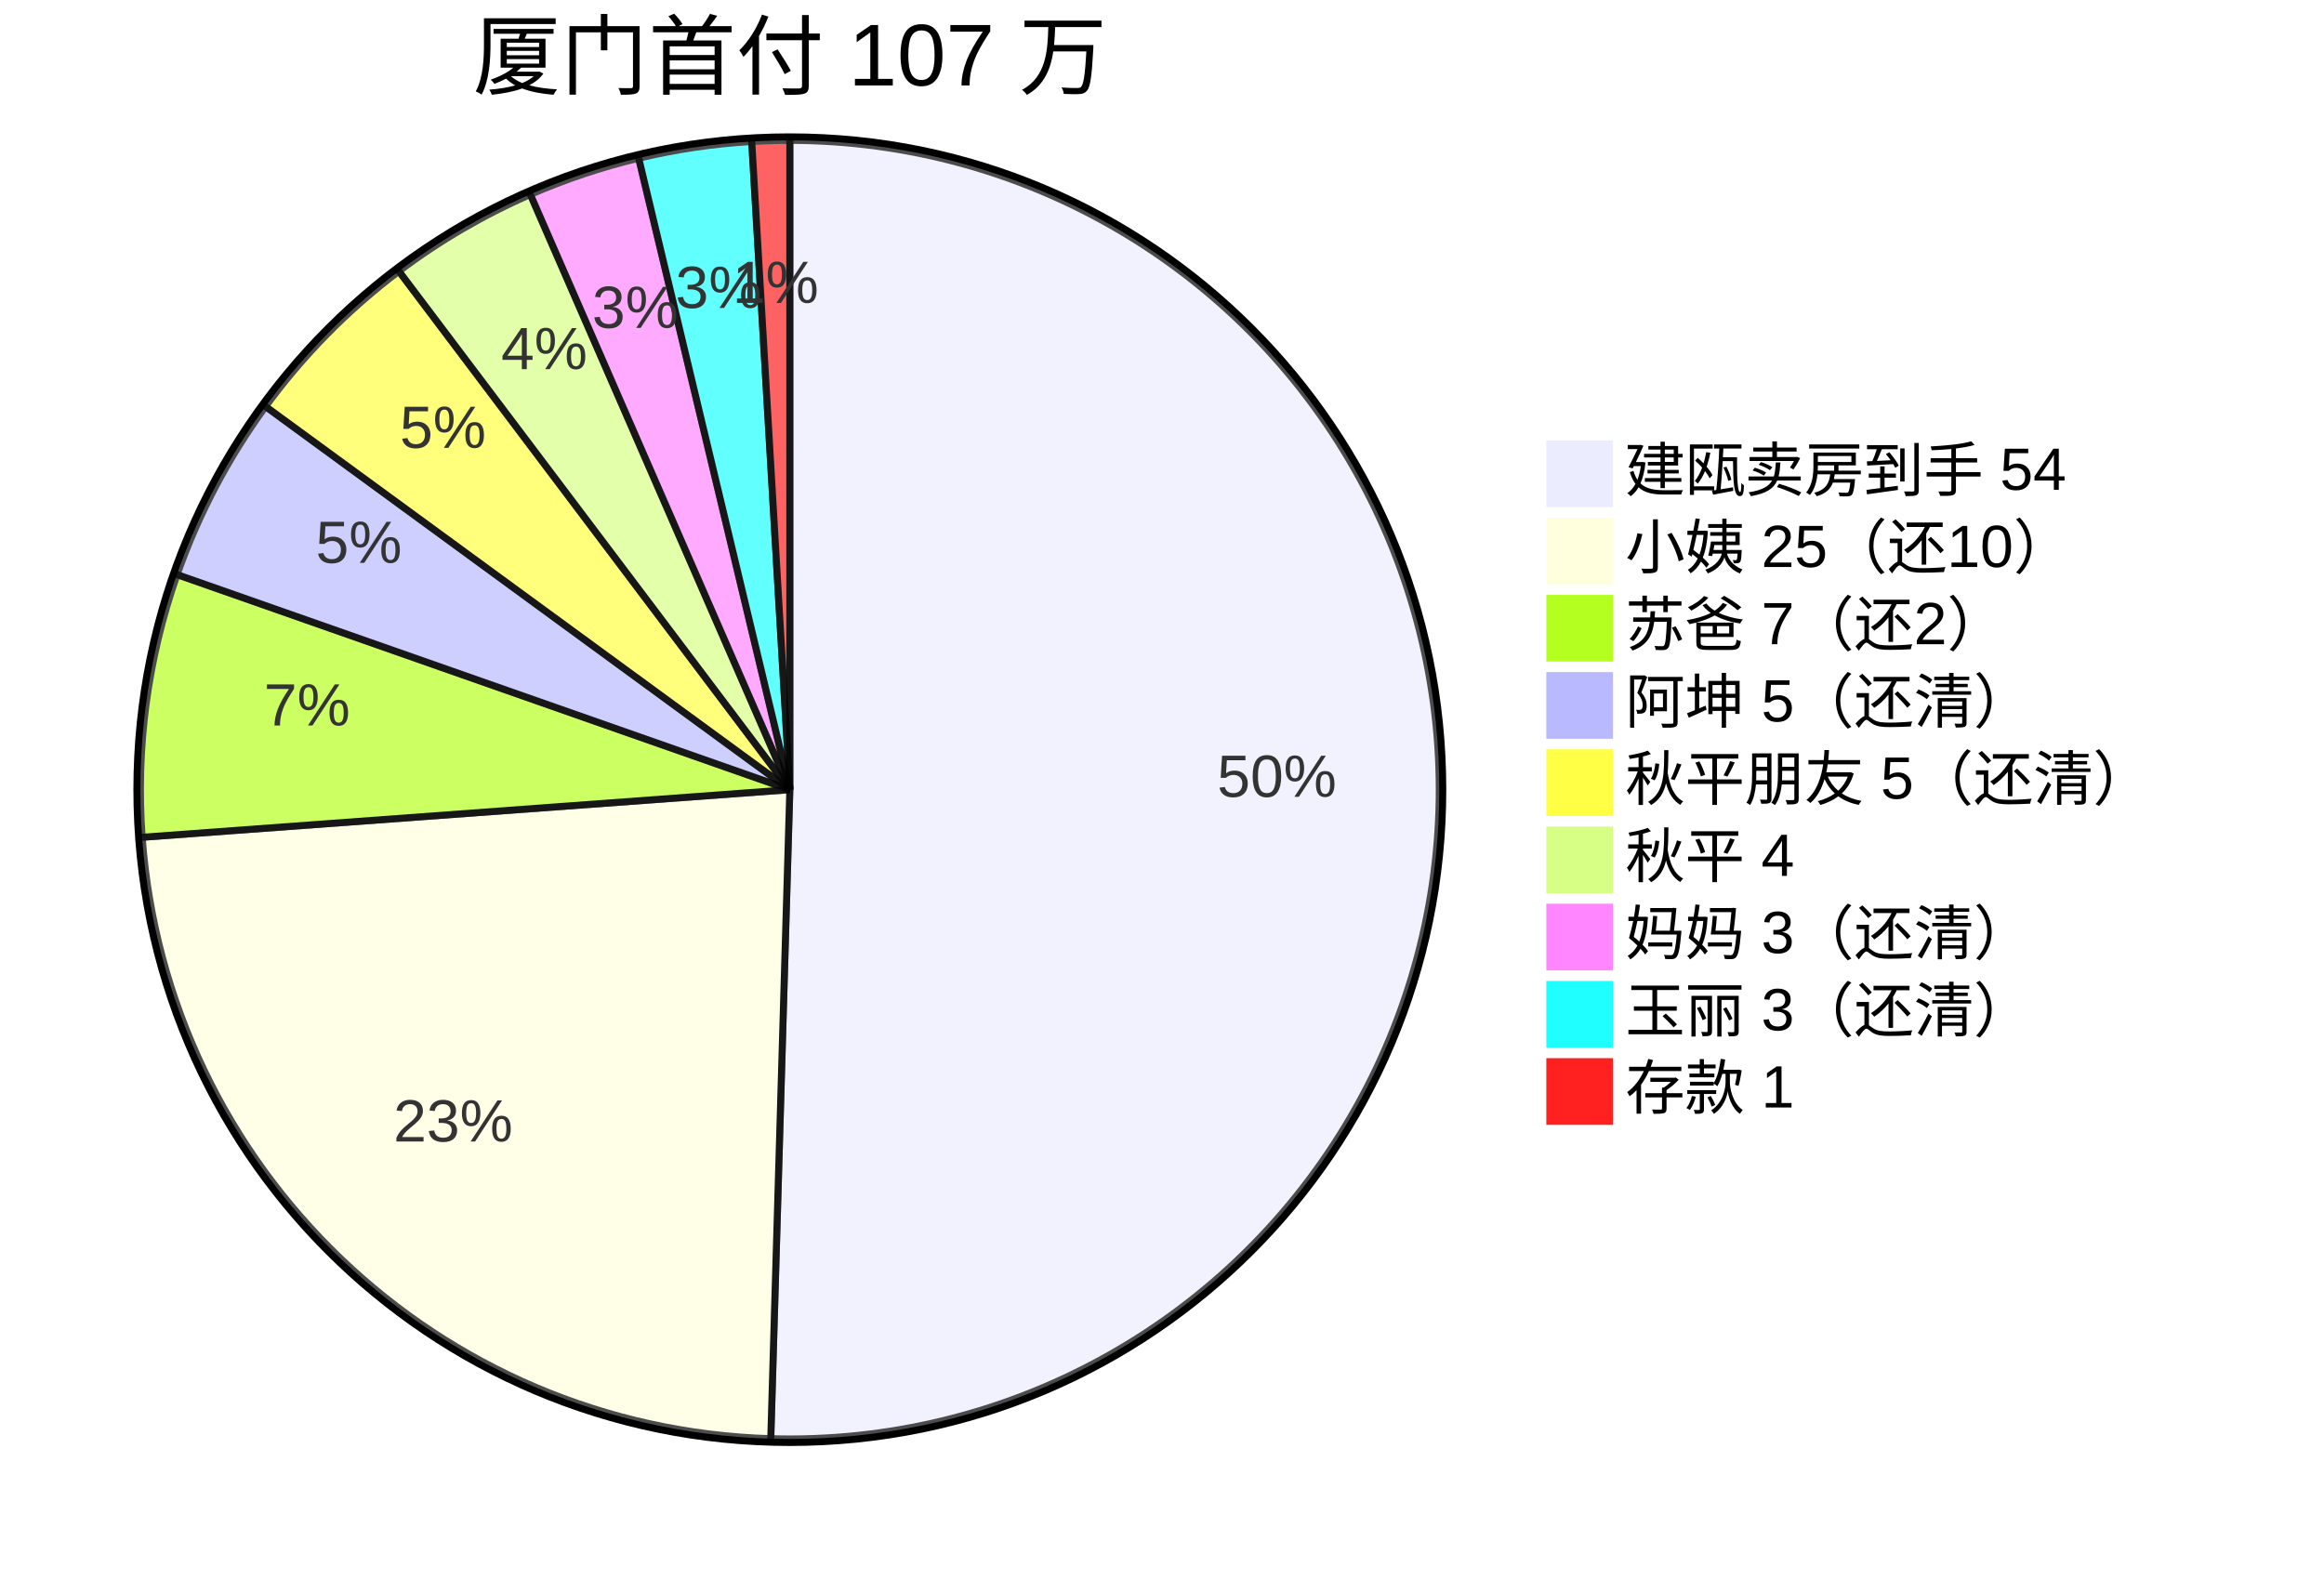
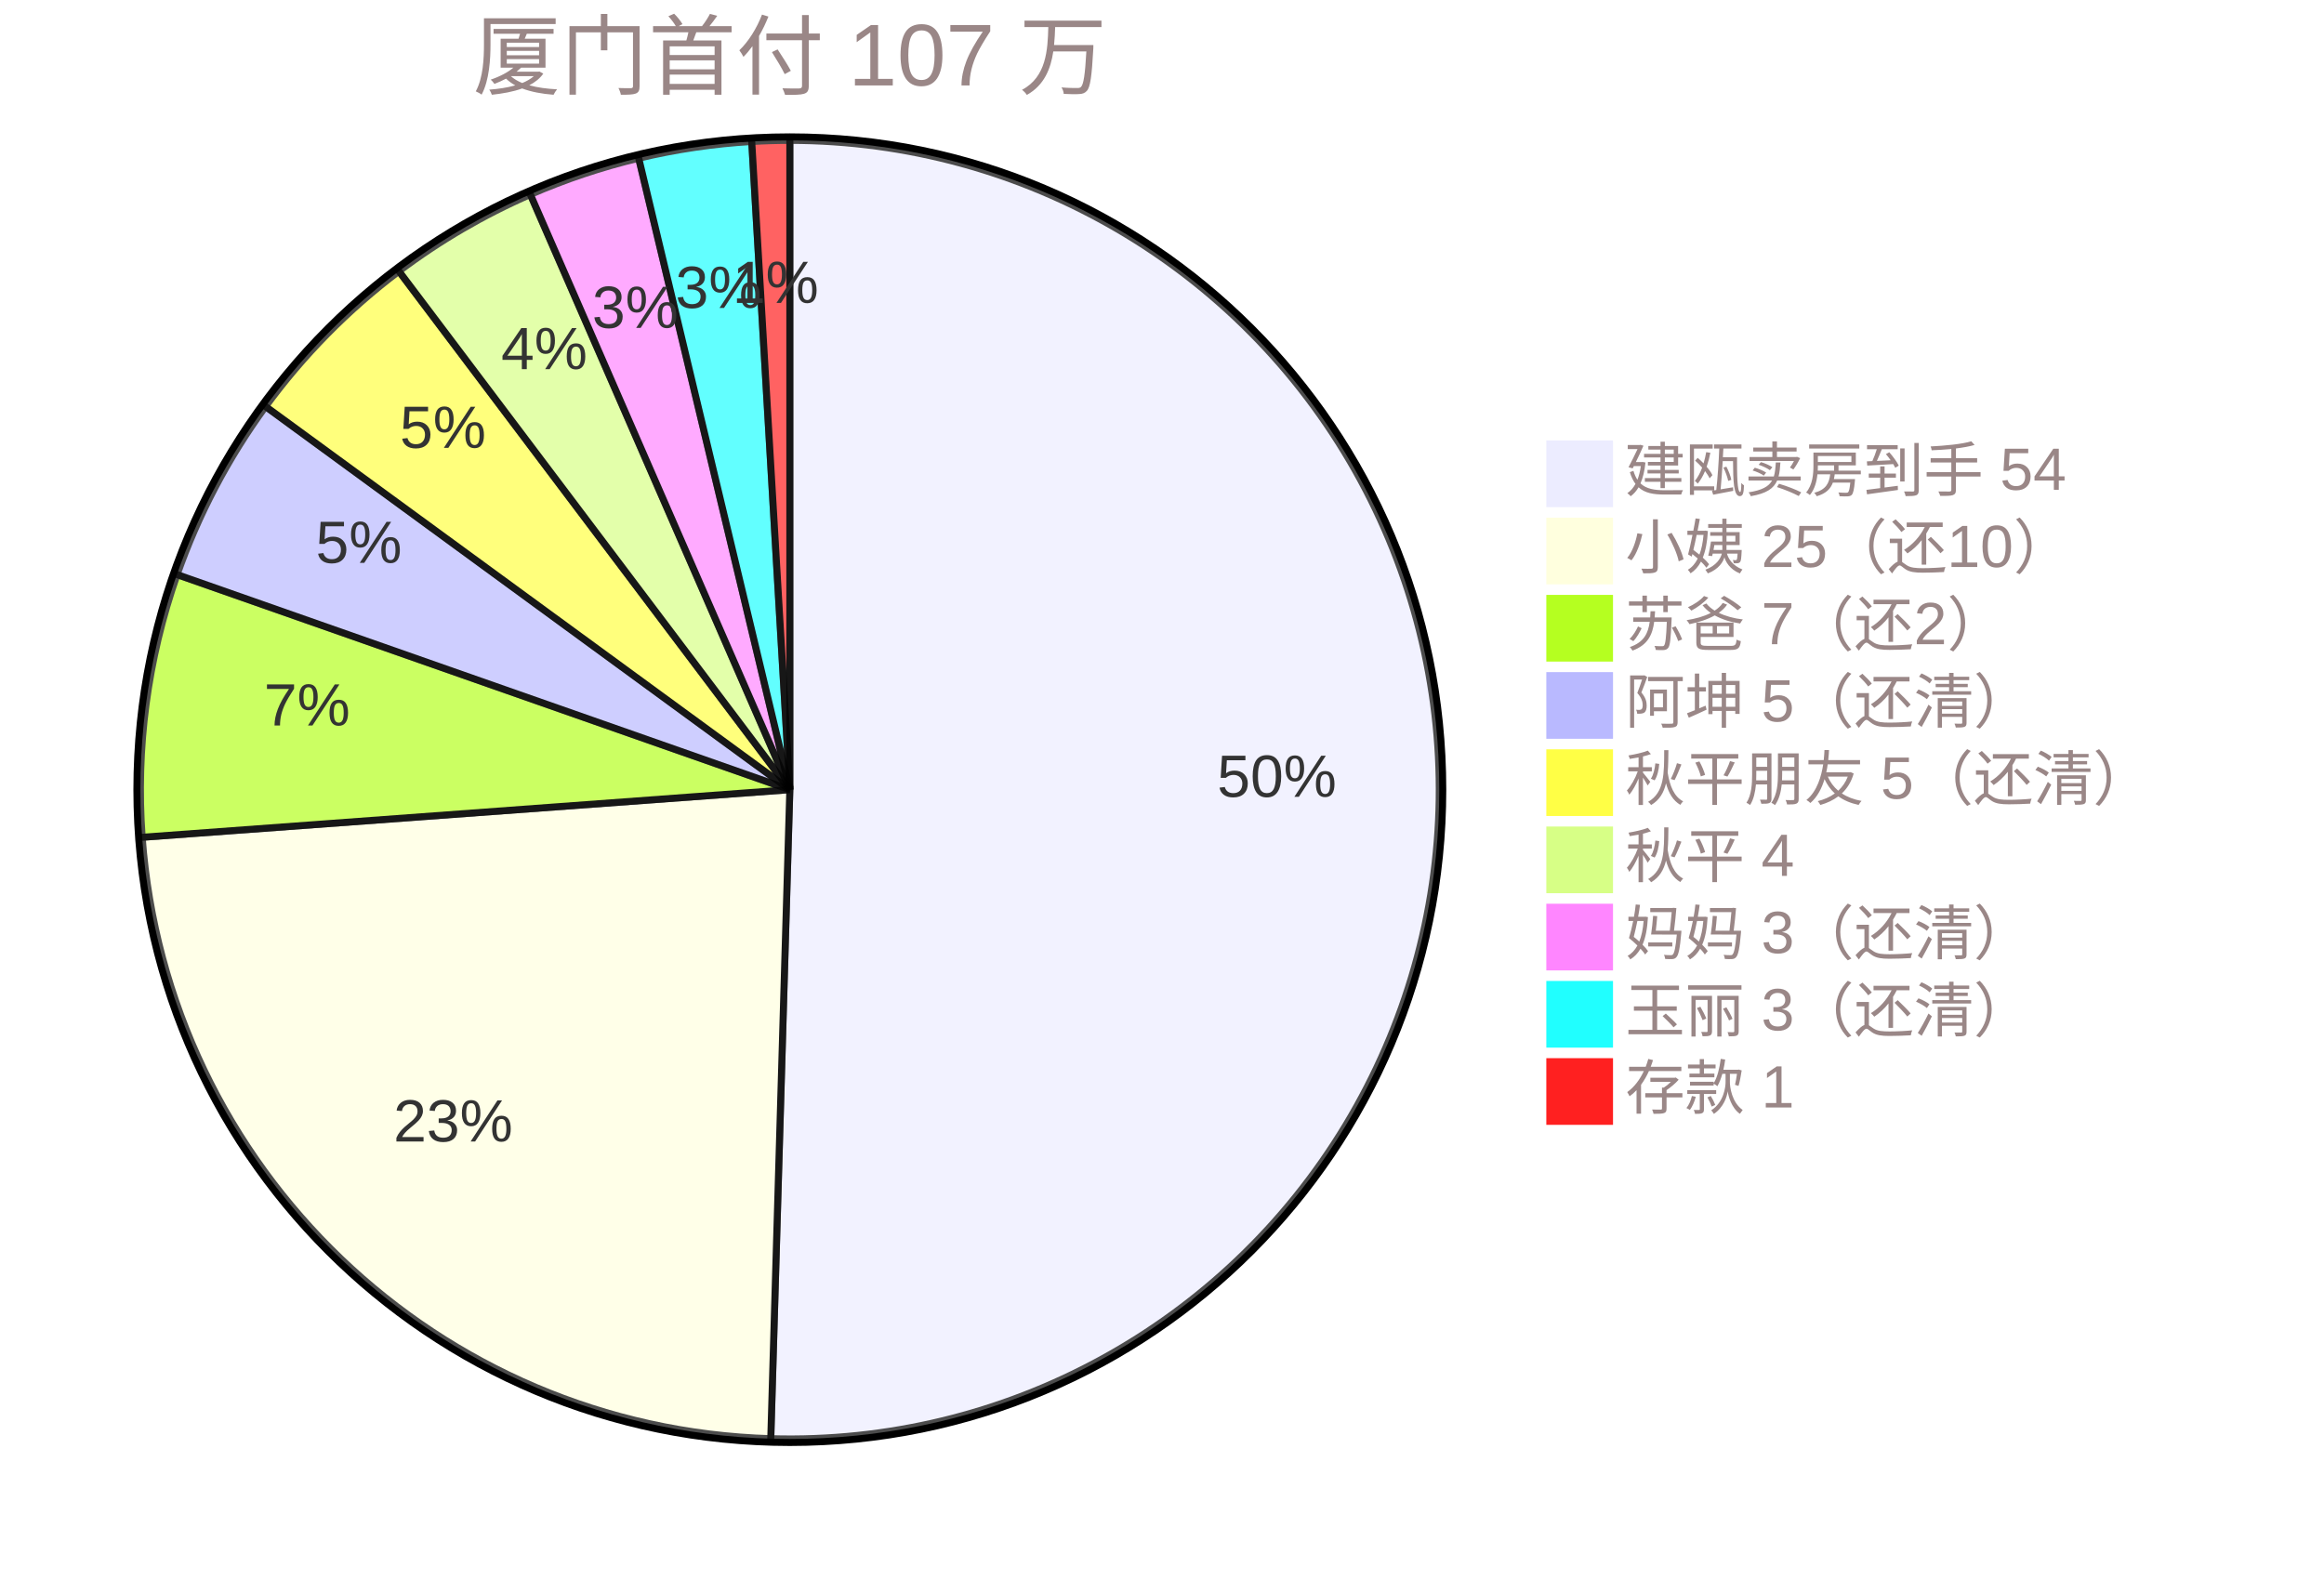
<svg xmlns="http://www.w3.org/2000/svg" aria-roledescription="pie" role="graphics-document document" style="max-width: 662.039px;" viewBox="0 0 662.039 450" width="100%" id="svg-mermaid-1735265826897-1">
-   <style>#svg-mermaid-1735265826897-1{font-family:"trebuchet ms",verdana,arial,sans-serif;font-size:16px;fill:#333;}#svg-mermaid-1735265826897-1 .error-icon{fill:#552222;}#svg-mermaid-1735265826897-1 .error-text{fill:#552222;stroke:#552222;}#svg-mermaid-1735265826897-1 .edge-thickness-normal{stroke-width:1px;}#svg-mermaid-1735265826897-1 .edge-thickness-thick{stroke-width:3.5px;}#svg-mermaid-1735265826897-1 .edge-pattern-solid{stroke-dasharray:0;}#svg-mermaid-1735265826897-1 .edge-thickness-invisible{stroke-width:0;fill:none;}#svg-mermaid-1735265826897-1 .edge-pattern-dashed{stroke-dasharray:3;}#svg-mermaid-1735265826897-1 .edge-pattern-dotted{stroke-dasharray:2;}#svg-mermaid-1735265826897-1 .marker{fill:#333333;stroke:#333333;}#svg-mermaid-1735265826897-1 .marker.cross{stroke:#333333;}#svg-mermaid-1735265826897-1 svg{font-family:"trebuchet ms",verdana,arial,sans-serif;font-size:16px;}#svg-mermaid-1735265826897-1 p{margin:0;}#svg-mermaid-1735265826897-1 .pieCircle{stroke:black;stroke-width:2px;opacity:0.7;}#svg-mermaid-1735265826897-1 .pieOuterCircle{stroke:black;stroke-width:2px;fill:none;}#svg-mermaid-1735265826897-1 .pieTitleText{text-anchor:middle;font-size:25px;fill:black;font-family:"trebuchet ms",verdana,arial,sans-serif;}#svg-mermaid-1735265826897-1 .slice{font-family:"trebuchet ms",verdana,arial,sans-serif;fill:#333;font-size:17px;}#svg-mermaid-1735265826897-1 .legend text{fill:black;font-family:"trebuchet ms",verdana,arial,sans-serif;font-size:17px;}#svg-mermaid-1735265826897-1 :root{--mermaid-font-family:"trebuchet ms",verdana,arial,sans-serif;}</style>
+   <style>#svg-mermaid-1735265826897-1{font-family:"trebuchet ms",verdana,arial,sans-serif;font-size:16px;fill:#333;}#svg-mermaid-1735265826897-1 .error-icon{fill:#552222;}#svg-mermaid-1735265826897-1 .error-text{fill:#552222;stroke:#552222;}#svg-mermaid-1735265826897-1 .edge-thickness-normal{stroke-width:1px;}#svg-mermaid-1735265826897-1 .edge-thickness-thick{stroke-width:3.5px;}#svg-mermaid-1735265826897-1 .edge-pattern-solid{stroke-dasharray:0;}#svg-mermaid-1735265826897-1 .edge-thickness-invisible{stroke-width:0;fill:none;}#svg-mermaid-1735265826897-1 .edge-pattern-dashed{stroke-dasharray:3;}#svg-mermaid-1735265826897-1 .edge-pattern-dotted{stroke-dasharray:2;}#svg-mermaid-1735265826897-1 .marker{fill:#333333;stroke:#333333;}#svg-mermaid-1735265826897-1 .marker.cross{stroke:#333333;}#svg-mermaid-1735265826897-1 svg{font-family:"trebuchet ms",verdana,arial,sans-serif;font-size:16px;}#svg-mermaid-1735265826897-1 p{margin:0;}#svg-mermaid-1735265826897-1 .pieCircle{stroke:black;stroke-width:2px;opacity:0.7;}#svg-mermaid-1735265826897-1 .pieOuterCircle{stroke:black;stroke-width:2px;fill:none;}#svg-mermaid-1735265826897-1 .pieTitleText{text-anchor:middle;font-size:25px;fill:#9a8787;font-family:"trebuchet ms",verdana,arial,sans-serif;}#svg-mermaid-1735265826897-1 .slice{font-family:"trebuchet ms",verdana,arial,sans-serif;fill:#333;font-size:17px;}#svg-mermaid-1735265826897-1 .legend text{fill:#9a8787;font-family:"trebuchet ms",verdana,arial,sans-serif;font-size:17px;}#svg-mermaid-1735265826897-1 :root{--mermaid-font-family:"trebuchet ms",verdana,arial,sans-serif;}</style>
  <g />
  <g transform="translate(225,225)">
    <circle class="pieOuterCircle" r="186" cy="0" cx="0" />
    <path class="pieCircle" fill="#ECECFF" d="M0,-185A185,185,0,1,1,-5.431,184.92L0,0Z" />
    <path class="pieCircle" fill="#ffffde" d="M-5.431,184.92A185,185,0,0,1,-184.502,13.567L0,0Z" />
    <path class="pieCircle" fill="hsl(80, 100%, 56.275%)" d="M-184.502,13.567A185,185,0,0,1,-174.554,-61.285L0,0Z" />
    <path class="pieCircle" fill="hsl(240, 100%, 86.275%)" d="M-174.554,-61.285A185,185,0,0,1,-149.348,-109.179L0,0Z" />
    <path class="pieCircle" fill="hsl(60, 100%, 63.529%)" d="M-149.348,-109.179A185,185,0,0,1,-111.36,-147.729L0,0Z" />
    <path class="pieCircle" fill="hsl(80, 100%, 76.275%)" d="M-111.36,-147.729A185,185,0,0,1,-73.921,-169.59L0,0Z" />
    <path class="pieCircle" fill="hsl(300, 100%, 76.275%)" d="M-73.921,-169.59A185,185,0,0,1,-43.055,-179.92L0,0Z" />
    <path class="pieCircle" fill="hsl(180, 100%, 56.275%)" d="M-43.055,-179.92A185,185,0,0,1,-10.857,-184.681L0,0Z" />
    <path class="pieCircle" fill="hsl(0, 100%, 56.275%)" d="M-10.857,-184.681A185,185,0,0,1,0,-185L0,0Z" />
    <text style="text-anchor: middle;" class="slice" transform="translate(138.735,2.036824)">50%</text>
    <text style="text-anchor: middle;" class="slice" transform="translate(-95.927,100.2476)">23%</text>
    <text style="text-anchor: middle;" class="slice" transform="translate(-137.5407,-18.27878)">7%</text>
    <text style="text-anchor: middle;" class="slice" transform="translate(-122.7841,-64.61904)">5%</text>
    <text style="text-anchor: middle;" class="slice" transform="translate(-98.82857,-97.38828)">5%</text>
    <text style="text-anchor: middle;" class="slice" transform="translate(-69.96217,-119.8201)">4%</text>
    <text style="text-anchor: middle;" class="slice" transform="translate(-44.03675,-131.5763)">3%</text>
    <text style="text-anchor: middle;" class="slice" transform="translate(-20.29589,-137.2576)">3%</text>
    <text style="text-anchor: middle;" class="slice" transform="translate(-4.073209,-138.6902)">1%</text>
    <text class="pieTitleText" y="-200" x="0">厦门首付 107 万</text>
    <g transform="translate(216,-99)" class="legend">
      <rect style="fill: rgb(236, 236, 255); stroke: rgb(236, 236, 255);" height="18" width="18" />
      <text y="14" x="22">建瓯卖房到手 54</text>
    </g>
    <g transform="translate(216,-77)" class="legend">
      <rect style="fill: rgb(255, 255, 222); stroke: rgb(255, 255, 222);" height="18" width="18" />
      <text y="14" x="22">小姨 25（还10）</text>
    </g>
    <g transform="translate(216,-55)" class="legend">
      <rect style="fill: rgb(181, 255, 32); stroke: rgb(181, 255, 32);" height="18" width="18" />
      <text y="14" x="22">苏爸 7（还2）</text>
    </g>
    <g transform="translate(216,-33)" class="legend">
      <rect style="fill: rgb(185, 185, 255); stroke: rgb(185, 185, 255);" height="18" width="18" />
      <text y="14" x="22">阿坤 5（还清）</text>
    </g>
    <g transform="translate(216,-11)" class="legend">
      <rect style="fill: rgb(255, 255, 69); stroke: rgb(255, 255, 69);" height="18" width="18" />
      <text y="14" x="22">秋平朋友 5（还清）</text>
    </g>
    <g transform="translate(216,11)" class="legend">
      <rect style="fill: rgb(215, 255, 134); stroke: rgb(215, 255, 134);" height="18" width="18" />
      <text y="14" x="22">秋平 4</text>
    </g>
    <g transform="translate(216,33)" class="legend">
      <rect style="fill: rgb(255, 134, 255); stroke: rgb(255, 134, 255);" height="18" width="18" />
      <text y="14" x="22">妈妈 3（还清）</text>
    </g>
    <g transform="translate(216,55)" class="legend">
      <rect style="fill: rgb(32, 255, 255); stroke: rgb(32, 255, 255);" height="18" width="18" />
      <text y="14" x="22">玉丽 3（还清）</text>
    </g>
    <g transform="translate(216,77)" class="legend">
      <rect style="fill: rgb(255, 32, 32); stroke: rgb(255, 32, 32);" height="18" width="18" />
      <text y="14" x="22">存款 1</text>
    </g>
  </g>
</svg>
